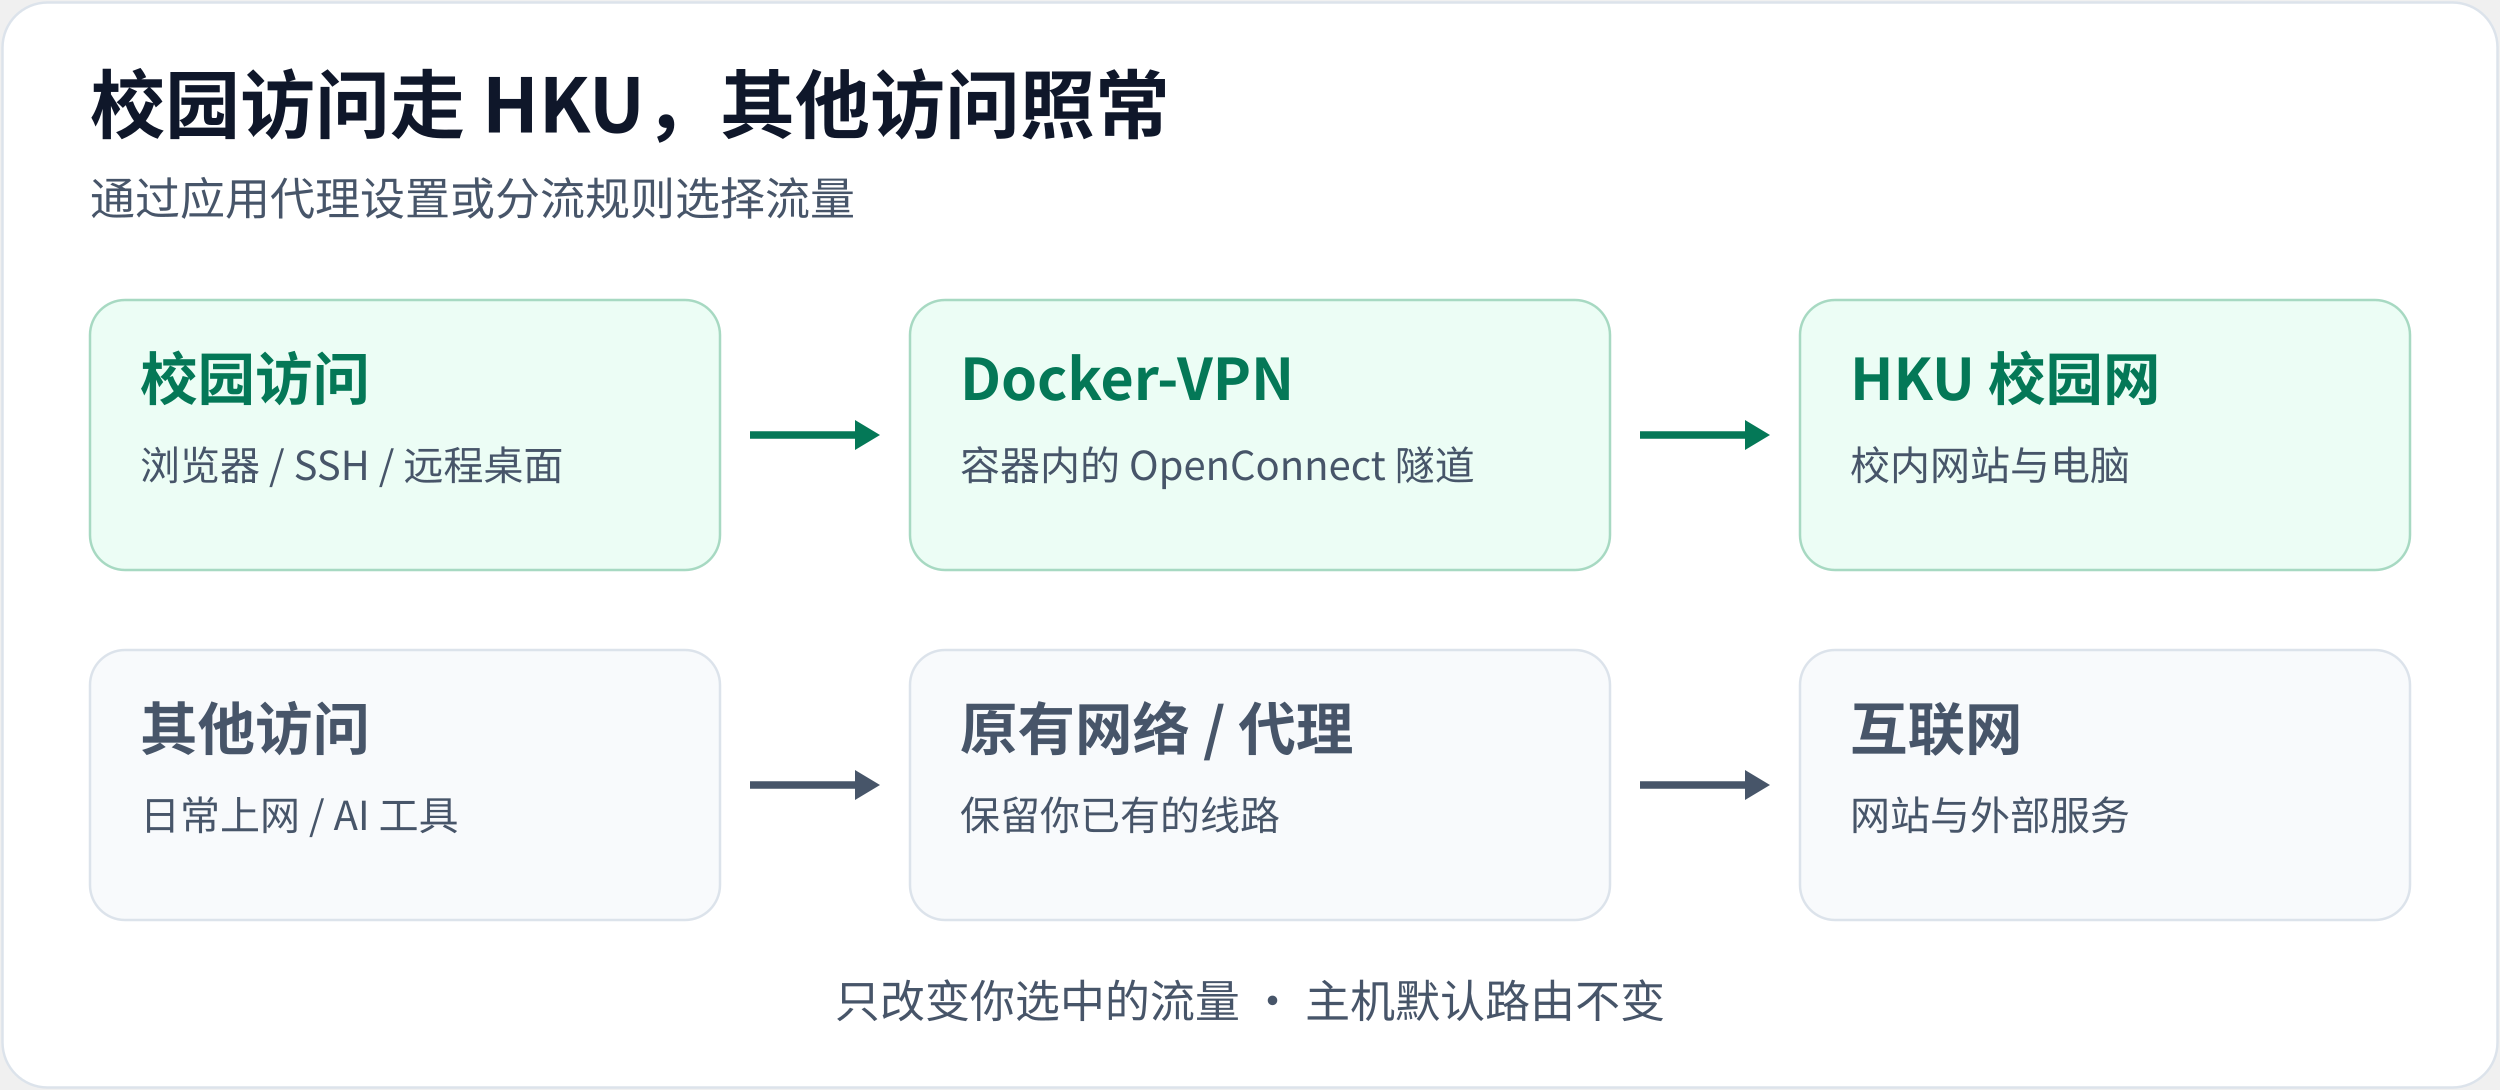
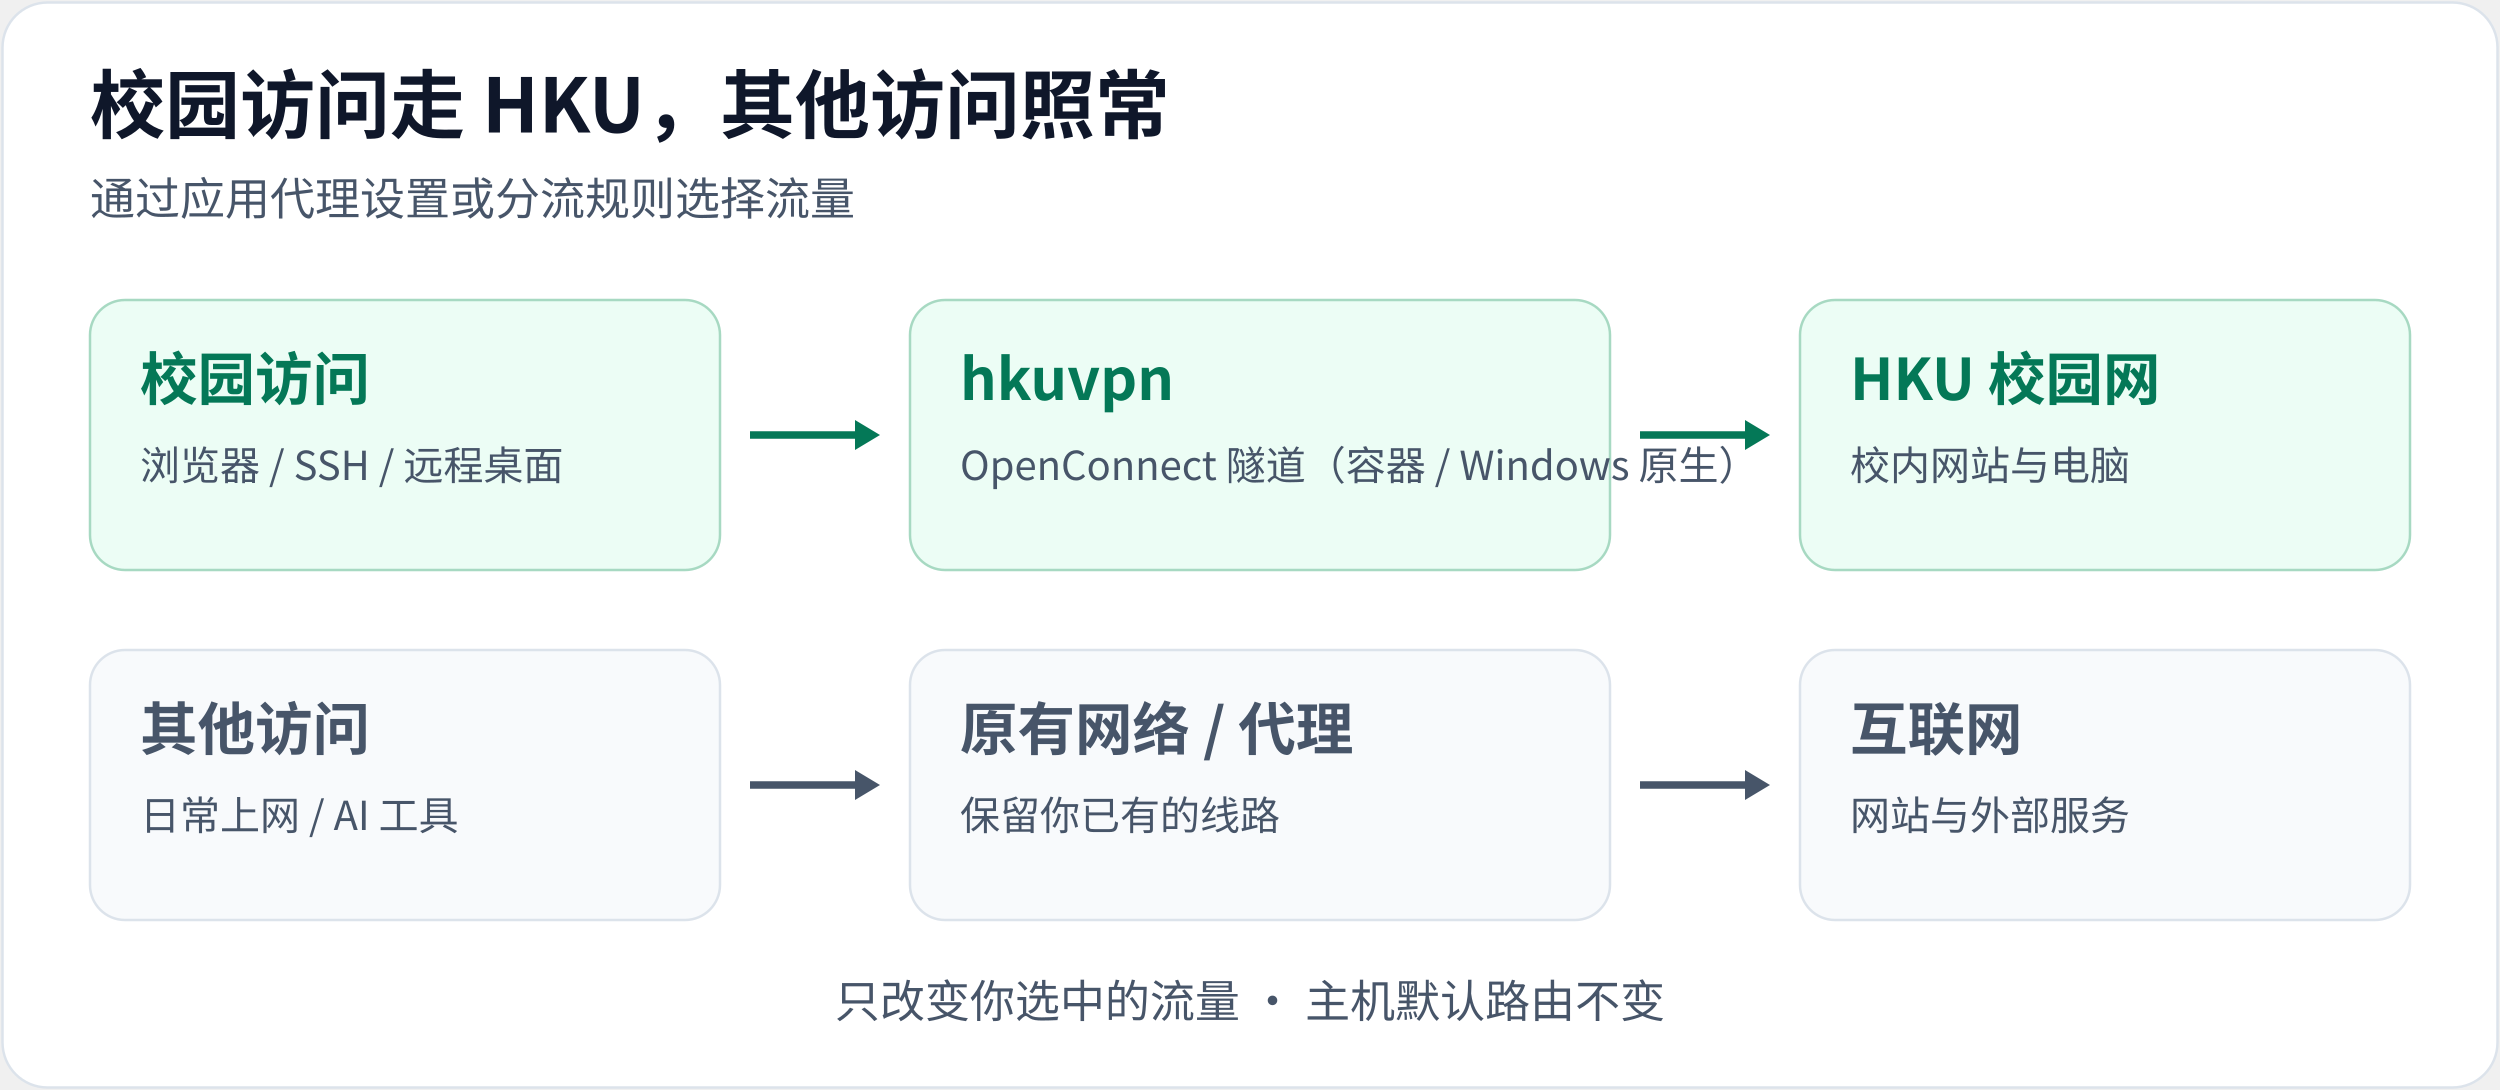
<svg xmlns="http://www.w3.org/2000/svg" width="1000" height="436" viewBox="0 0 1000 436" role="img" aria-labelledby="title desc">
  <g font-family="-apple-system, BlinkMacSystemFont, 'PingFang SC', 'Noto Sans CJK SC', 'Segoe UI', sans-serif">
    <rect x="1" y="1" width="998" height="434" rx="18" fill="#fff" stroke="#dce3eb" />
    <text x="36" y="53" font-size="30" font-weight="700" fill="#0f172a" text-anchor="start">校园访问走 HKU，其他访问照常</text>
    <text x="36" y="86" font-size="18" font-weight="400" fill="#475569" text-anchor="start">通过应用代理设置或分流规则选择流量</text>
    <rect x="36" y="120" width="252" height="108" rx="14" fill="#ecfdf5" stroke="#a7d9c2" />
    <text x="56" y="160" font-size="23" font-weight="650" fill="#047857" text-anchor="start">校园访问</text>
    <text x="56" y="192" font-size="16" font-weight="400" fill="#475569" text-anchor="start">浏览器 / SSH / 远程桌面</text>
    <rect x="364" y="120" width="280" height="108" rx="14" fill="#ecfdf5" stroke="#a7d9c2" />
-     <text x="384" y="160" font-size="23" font-weight="650" fill="#047857" text-anchor="start">Docker-VPN</text>
-     <text x="384" y="192" font-size="16" font-weight="400" fill="#475569" text-anchor="start">容器内的 OpenConnect 隧道</text>
+     <text x="384" y="160" font-size="23" font-weight="650" fill="#047857" text-anchor="start">hkuvpn</text>
+     <text x="384" y="192" font-size="16" font-weight="400" fill="#475569" text-anchor="start">OpenConnect 隧道（容器 / Windows 原生）</text>
    <rect x="720" y="120" width="244" height="108" rx="14" fill="#ecfdf5" stroke="#a7d9c2" />
    <text x="740" y="160" font-size="23" font-weight="650" fill="#047857" text-anchor="start">HKU 校园网</text>
    <text x="740" y="192" font-size="16" font-weight="400" fill="#475569" text-anchor="start">校内网站与电脑</text>
    <path d="M300 174 H344" fill="none" stroke="#047857" stroke-width="3" />
    <path d="M342 168 L352 174 L342 180" fill="#047857" />
    <path d="M656 174 H700" fill="none" stroke="#047857" stroke-width="3" />
    <path d="M698 168 L708 174 L698 180" fill="#047857" />
    <rect x="36" y="260" width="252" height="108" rx="14" fill="#f8fafc" stroke="#dce3eb" />
    <text x="56" y="300" font-size="23" font-weight="650" fill="#475569" text-anchor="start">其他访问</text>
    <text x="56" y="332" font-size="16" font-weight="400" fill="#475569" text-anchor="start">日常上网 / AI 工具</text>
    <rect x="364" y="260" width="280" height="108" rx="14" fill="#f8fafc" stroke="#dce3eb" />
    <text x="384" y="300" font-size="23" font-weight="650" fill="#475569" text-anchor="start">原有网络 / 代理</text>
    <text x="384" y="332" font-size="16" font-weight="400" fill="#475569" text-anchor="start">保留你已有的线路</text>
    <rect x="720" y="260" width="244" height="108" rx="14" fill="#f8fafc" stroke="#dce3eb" />
    <text x="740" y="300" font-size="23" font-weight="650" fill="#475569" text-anchor="start">互联网</text>
    <text x="740" y="332" font-size="16" font-weight="400" fill="#475569" text-anchor="start">网站与外部服务</text>
    <path d="M300 314 H344" fill="none" stroke="#475569" stroke-width="3" />
    <path d="M342 308 L352 314 L342 320" fill="#475569" />
    <path d="M656 314 H700" fill="none" stroke="#475569" stroke-width="3" />
    <path d="M698 308 L708 314 L698 320" fill="#475569" />
    <text x="500" y="407" font-size="18" font-weight="500" fill="#475569" text-anchor="middle">只改变你选中的流量 · 主机默认路由不变</text>
  </g>
</svg>
